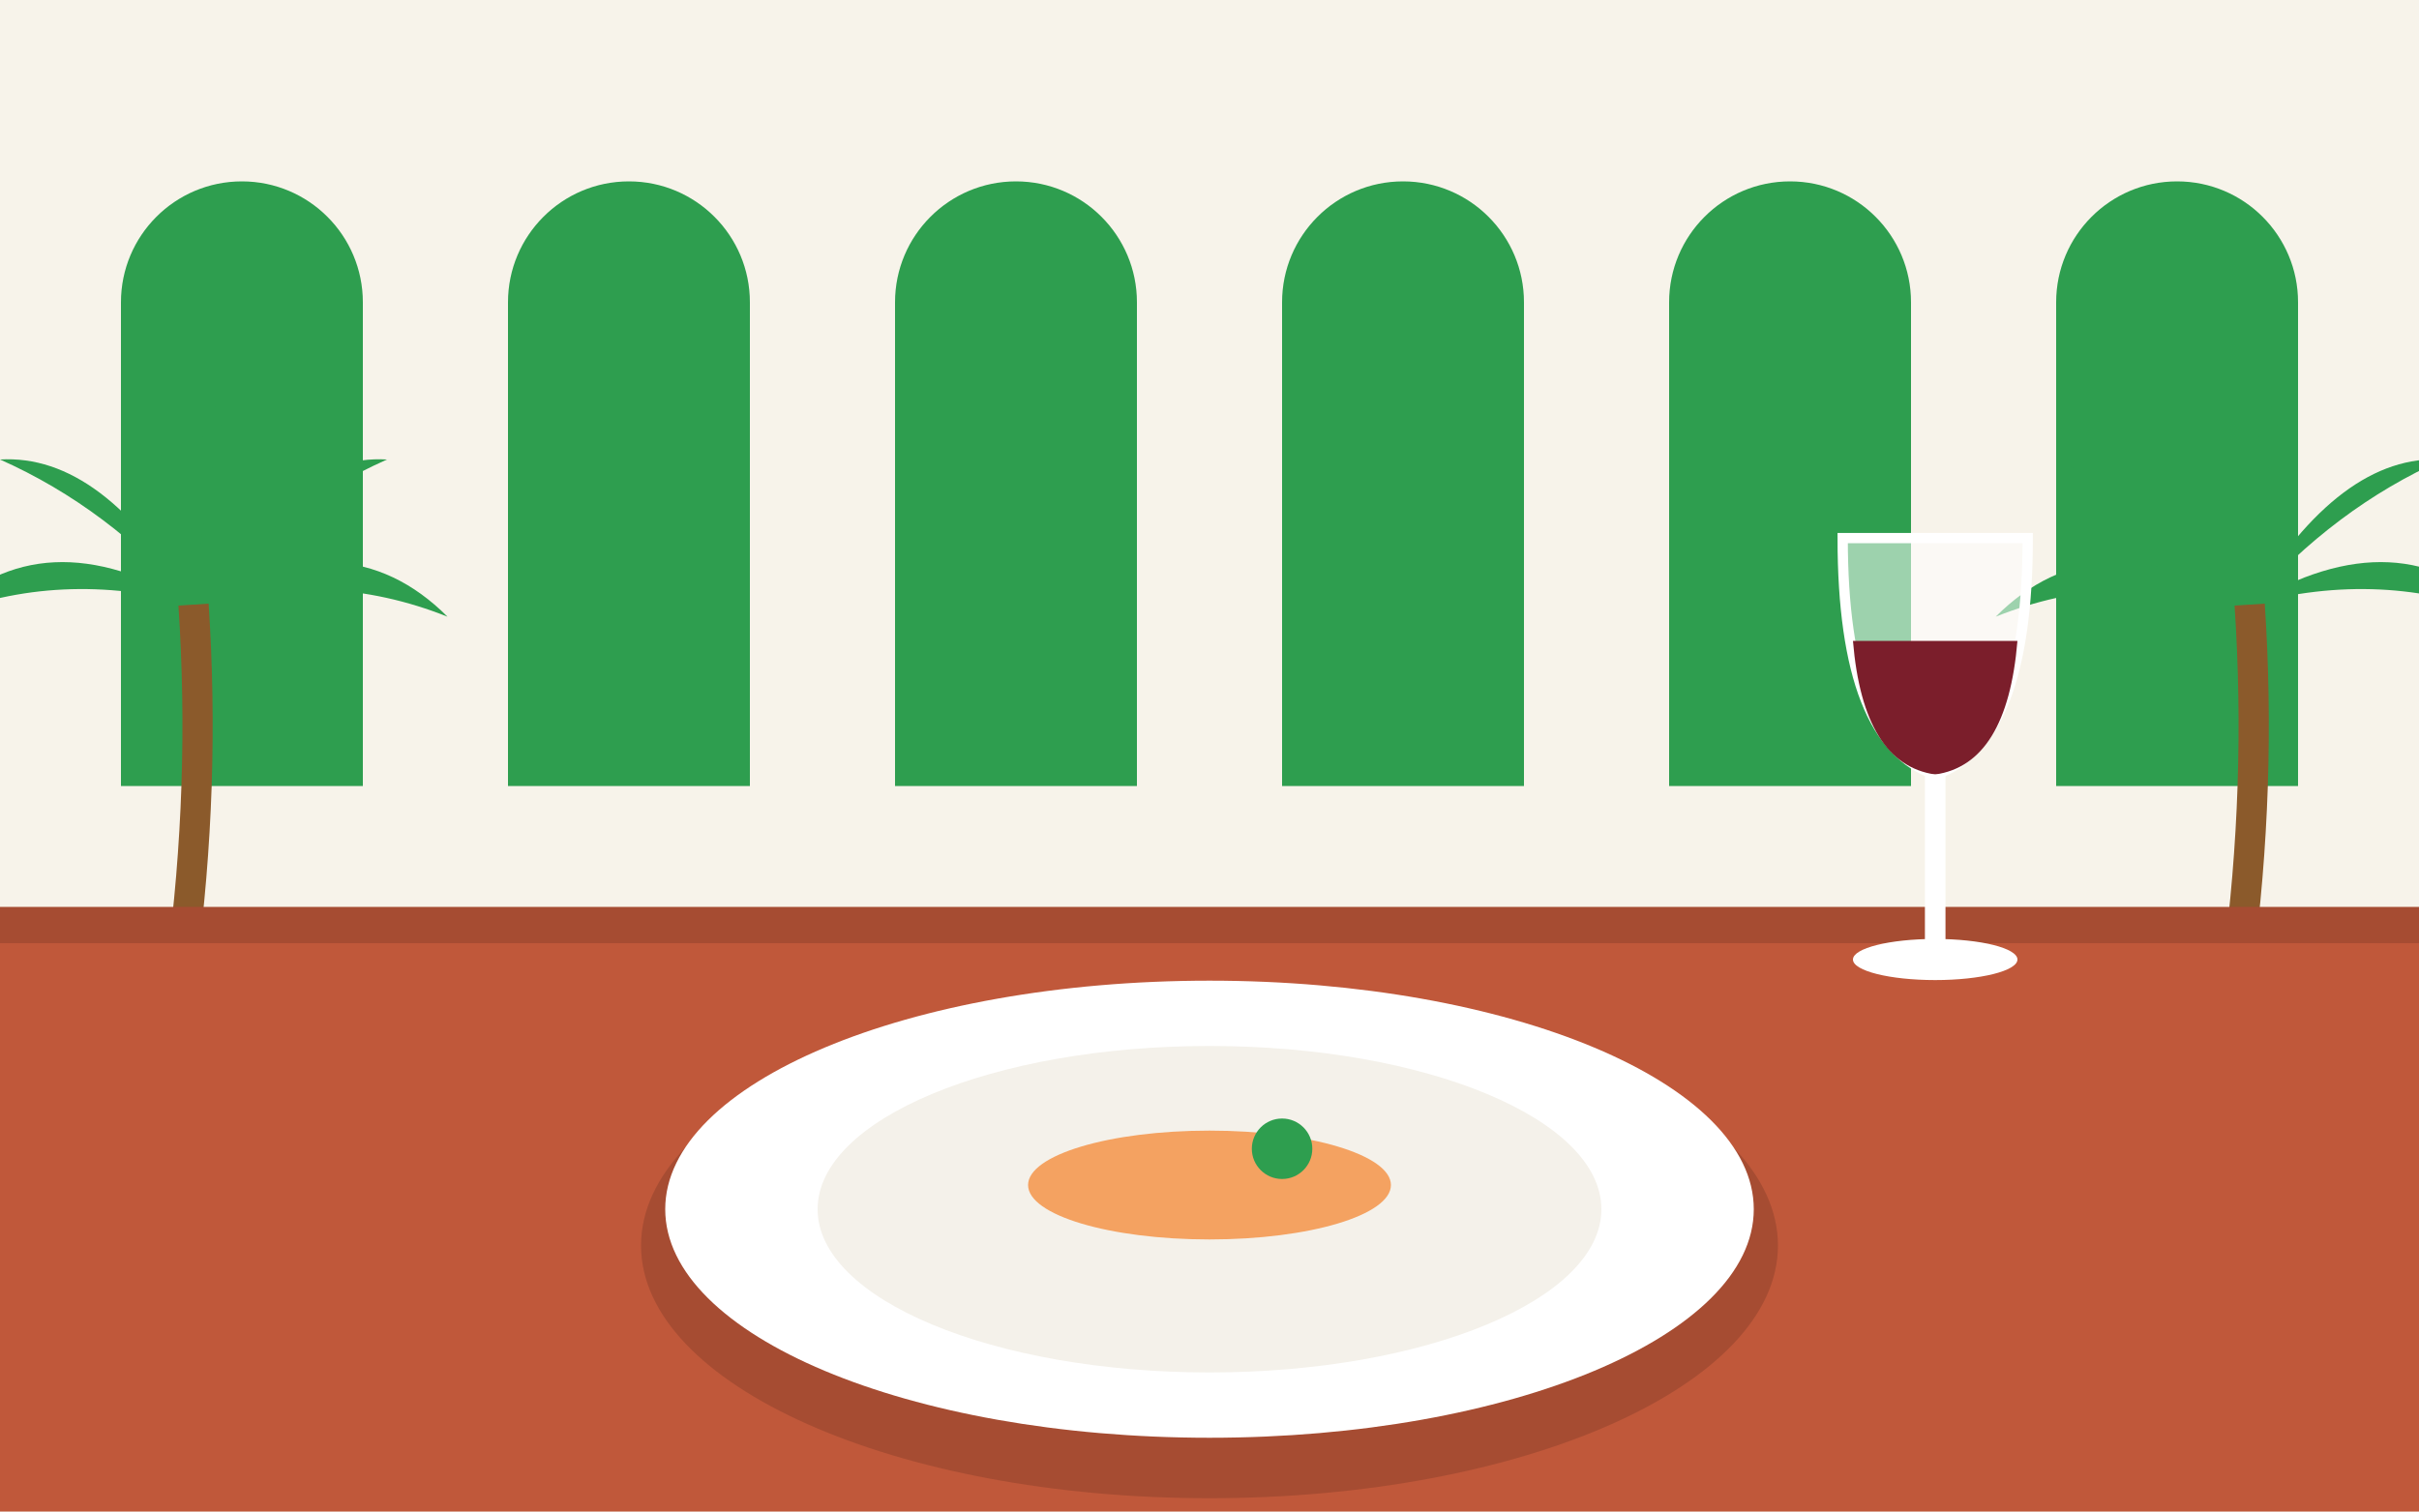
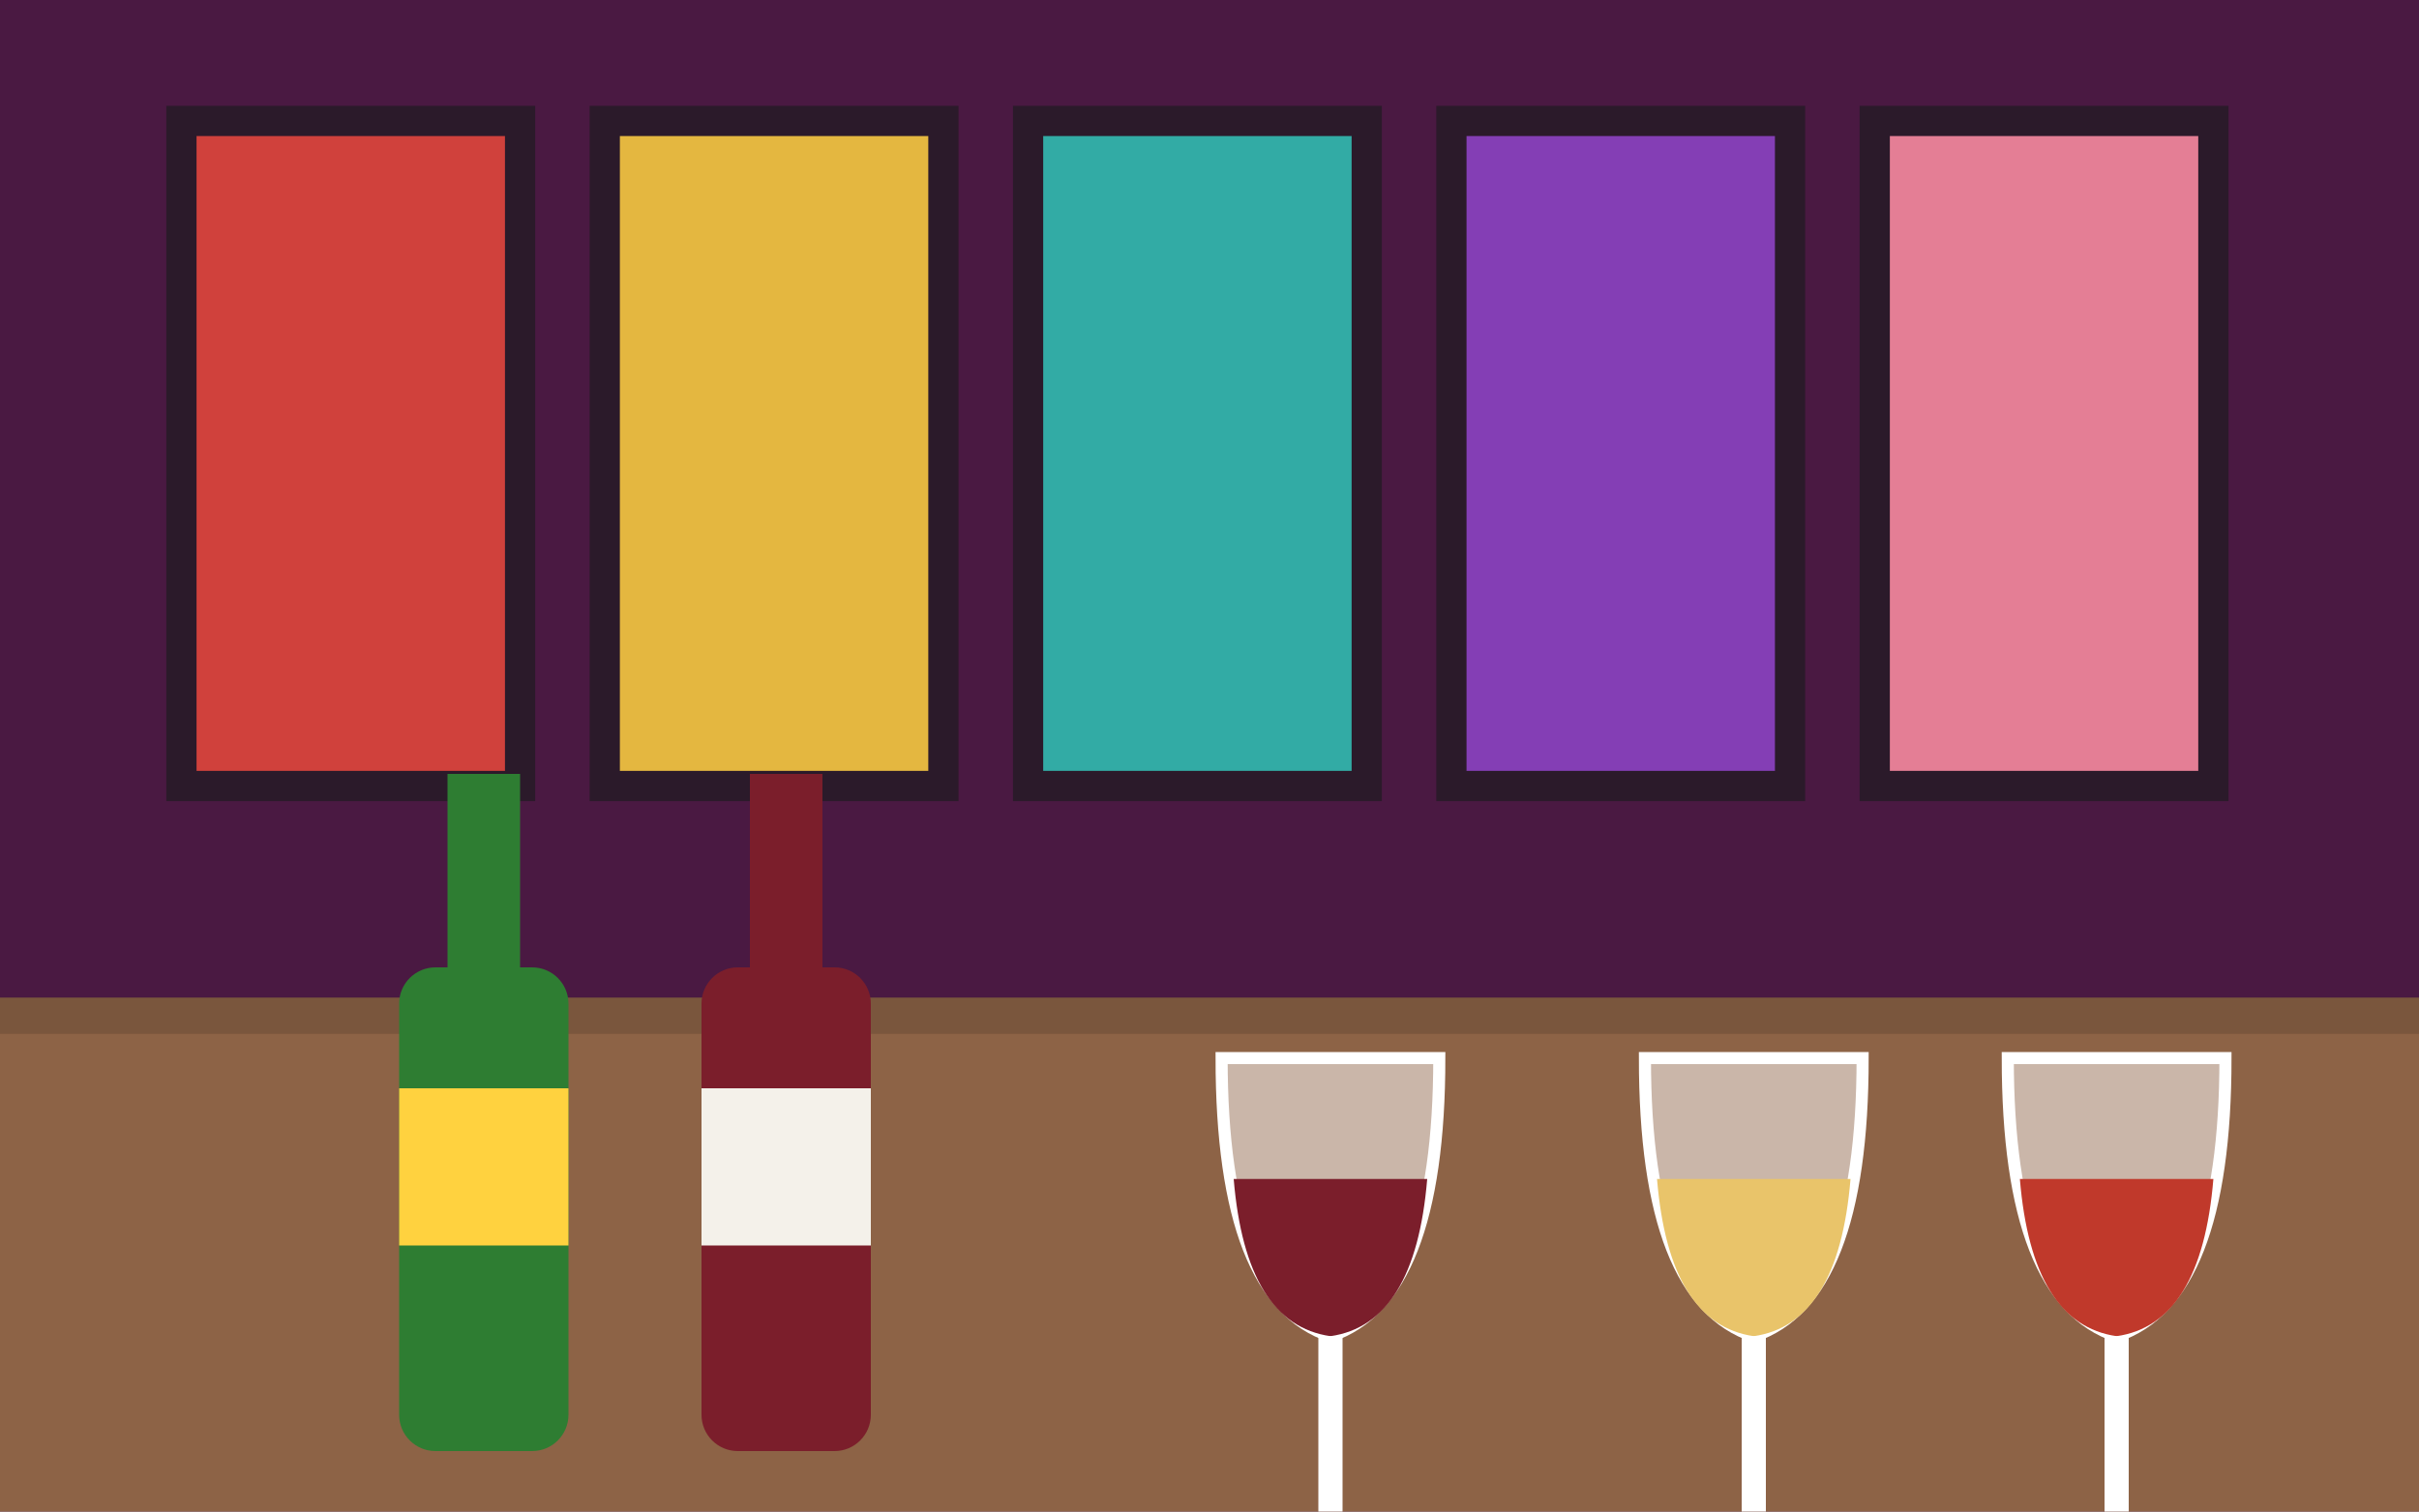
<svg xmlns="http://www.w3.org/2000/svg" viewBox="0 0 400 250" preserveAspectRatio="xMidYMid slice">
  <rect width="400" height="250" fill="#FFF" />
-   <rect width="400" height="250" fill="#F7F3EA" />
-   <path d="M20 130 V50.0 A20.0 20.0 0 0 1 60 50.0 V130Z" fill="#2E9E4F" />
-   <path d="M84 130 V50.0 A20.0 20.0 0 0 1 124 50.0 V130Z" fill="#2E9E4F" />
-   <path d="M148 130 V50.0 A20.0 20.0 0 0 1 188 50.0 V130Z" fill="#2E9E4F" />
-   <path d="M212 130 V50.0 A20.0 20.0 0 0 1 252 50.0 V130Z" fill="#2E9E4F" />
-   <path d="M276 130 V50.0 A20.0 20.0 0 0 1 316 50.0 V130Z" fill="#2E9E4F" />
-   <path d="M340 130 V50.0 A20.0 20.0 0 0 1 380 50.0 V130Z" fill="#2E9E4F" />
-   <g transform="translate(30,160) scale(1.0)">
-     <path d="M0 0 Q4 -30.0 2 -60" stroke="#8B5A2B" stroke-width="5" fill="none" />
-     <g fill="#2E9E4F" transform="translate(2,-60)">
-       <path d="M0 0 Q-25 -15 -42 2 Q-22 -6 0 0Z" />
-       <path d="M0 0 Q25 -15 42 2 Q22 -6 0 0Z" />
-       <path d="M0 0 Q-15 -25 -32 -24 Q-14 -16 0 0Z" />
-       <path d="M0 0 Q15 -25 32 -24 Q14 -16 0 0Z" />
-       <path d="M0 0 Q-2 -28 6 -36 Q2 -20 0 0Z" />
-     </g>
+   <rect width="400" height="250" fill="#4A1942" />
+   <rect x="30" y="20" width="56" height="110" fill="#E8483B" opacity=".85" />
+   <rect x="30" y="20" width="56" height="110" fill="none" stroke="#2B1A2A" stroke-width="5" />
+   <rect x="100" y="20" width="56" height="110" fill="#FFD23F" opacity=".85" />
+   <rect x="100" y="20" width="56" height="110" fill="none" stroke="#2B1A2A" stroke-width="5" />
+   <rect x="170" y="20" width="56" height="110" fill="#2EC4B6" opacity=".85" />
+   <rect x="170" y="20" width="56" height="110" fill="none" stroke="#2B1A2A" stroke-width="5" />
+   <rect x="240" y="20" width="56" height="110" fill="#8E44C9" opacity=".85" />
+   <rect x="240" y="20" width="56" height="110" fill="none" stroke="#2B1A2A" stroke-width="5" />
+   <rect x="310" y="20" width="56" height="110" fill="#FF8FA3" opacity=".85" />
+   <rect x="310" y="20" width="56" height="110" fill="none" stroke="#2B1A2A" stroke-width="5" />
+   <rect x="0" y="165" width="400" height="85" fill="#8D6346" />
+   <rect x="0" y="165" width="400" height="6" fill="#00000022" />
+   <g transform="translate(80,220) scale(1.0)">
+     <rect x="-14" y="-60" width="28" height="80" rx="6" fill="#2E7D32" />
+     <rect x="-6" y="-92" width="12" height="34" fill="#2E7D32" />
+     <rect x="-14" y="-40" width="28" height="26" fill="#FFD23F" />
  </g>
-   <g transform="translate(370,160) scale(1.0)">
-     <path d="M0 0 Q4 -30.0 2 -60" stroke="#8B5A2B" stroke-width="5" fill="none" />
-     <g fill="#2E9E4F" transform="translate(2,-60)">
-       <path d="M0 0 Q-25 -15 -42 2 Q-22 -6 0 0Z" />
-       <path d="M0 0 Q25 -15 42 2 Q22 -6 0 0Z" />
-       <path d="M0 0 Q-15 -25 -32 -24 Q-14 -16 0 0Z" />
-       <path d="M0 0 Q15 -25 32 -24 Q14 -16 0 0Z" />
-       <path d="M0 0 Q-2 -28 6 -36 Q2 -20 0 0Z" />
-     </g>
+   <g transform="translate(130,220) scale(1.0)">
+     <rect x="-14" y="-60" width="28" height="80" rx="6" fill="#7B1E2B" />
+     <rect x="-6" y="-92" width="12" height="34" fill="#7B1E2B" />
+     <rect x="-14" y="-40" width="28" height="26" fill="#F4F1EA" />
  </g>
-   <rect x="0" y="150" width="400" height="100" fill="#C0583A" />
-   <rect x="0" y="150" width="400" height="6" fill="#00000022" />
-   <g transform="translate(200,200)">
-     <ellipse cx="0" cy="6" rx="94" ry="41.8" fill="#00000022" />
-     <ellipse cx="0" cy="0" rx="90" ry="37.8" fill="#FFFFFF" />
-     <ellipse cx="0" cy="0" rx="64.8" ry="27.0" fill="#F4F1EA" />
-     <ellipse cx="0" cy="-4" rx="30" ry="9" fill="#F4A261" />
-     <circle cx="12" cy="-10" r="5" fill="#2E9E4F" />
-   </g>
-   <g transform="translate(320,140) scale(0.85)">
+   <g transform="translate(220,235) scale(1.0)">
    <path d="M-18 -60 h36 q0 40 -18 46 q-18 -6 -18 -46z" fill="#ffffff88" stroke="#fff" stroke-width="2" />
    <path d="M-16 -40 h32 q-2 24 -16 26 q-14 -2 -16 -26z" fill="#7B1E2B" />
    <rect x="-2" y="-14" width="4" height="34" fill="#fff" />
    <ellipse cx="0" cy="22" rx="16" ry="4" fill="#fff" />
  </g>
+   <g transform="translate(290,235) scale(1.0)">
+     <path d="M-18 -60 h36 q0 40 -18 46 q-18 -6 -18 -46z" fill="#ffffff88" stroke="#fff" stroke-width="2" />
+     <path d="M-16 -40 h32 q-2 24 -16 26 q-14 -2 -16 -26z" fill="#E9C46A" />
+     <rect x="-2" y="-14" width="4" height="34" fill="#fff" />
+     <ellipse cx="0" cy="22" rx="16" ry="4" fill="#fff" />
+   </g>
+   <g transform="translate(350,235) scale(1.0)">
+     <path d="M-18 -60 h36 q0 40 -18 46 q-18 -6 -18 -46z" fill="#ffffff88" stroke="#fff" stroke-width="2" />
+     <path d="M-16 -40 h32 q-2 24 -16 26 q-14 -2 -16 -26z" fill="#C0392B" />
+     <rect x="-2" y="-14" width="4" height="34" fill="#fff" />
+     <ellipse cx="0" cy="22" rx="16" ry="4" fill="#fff" />
+   </g>
</svg>
